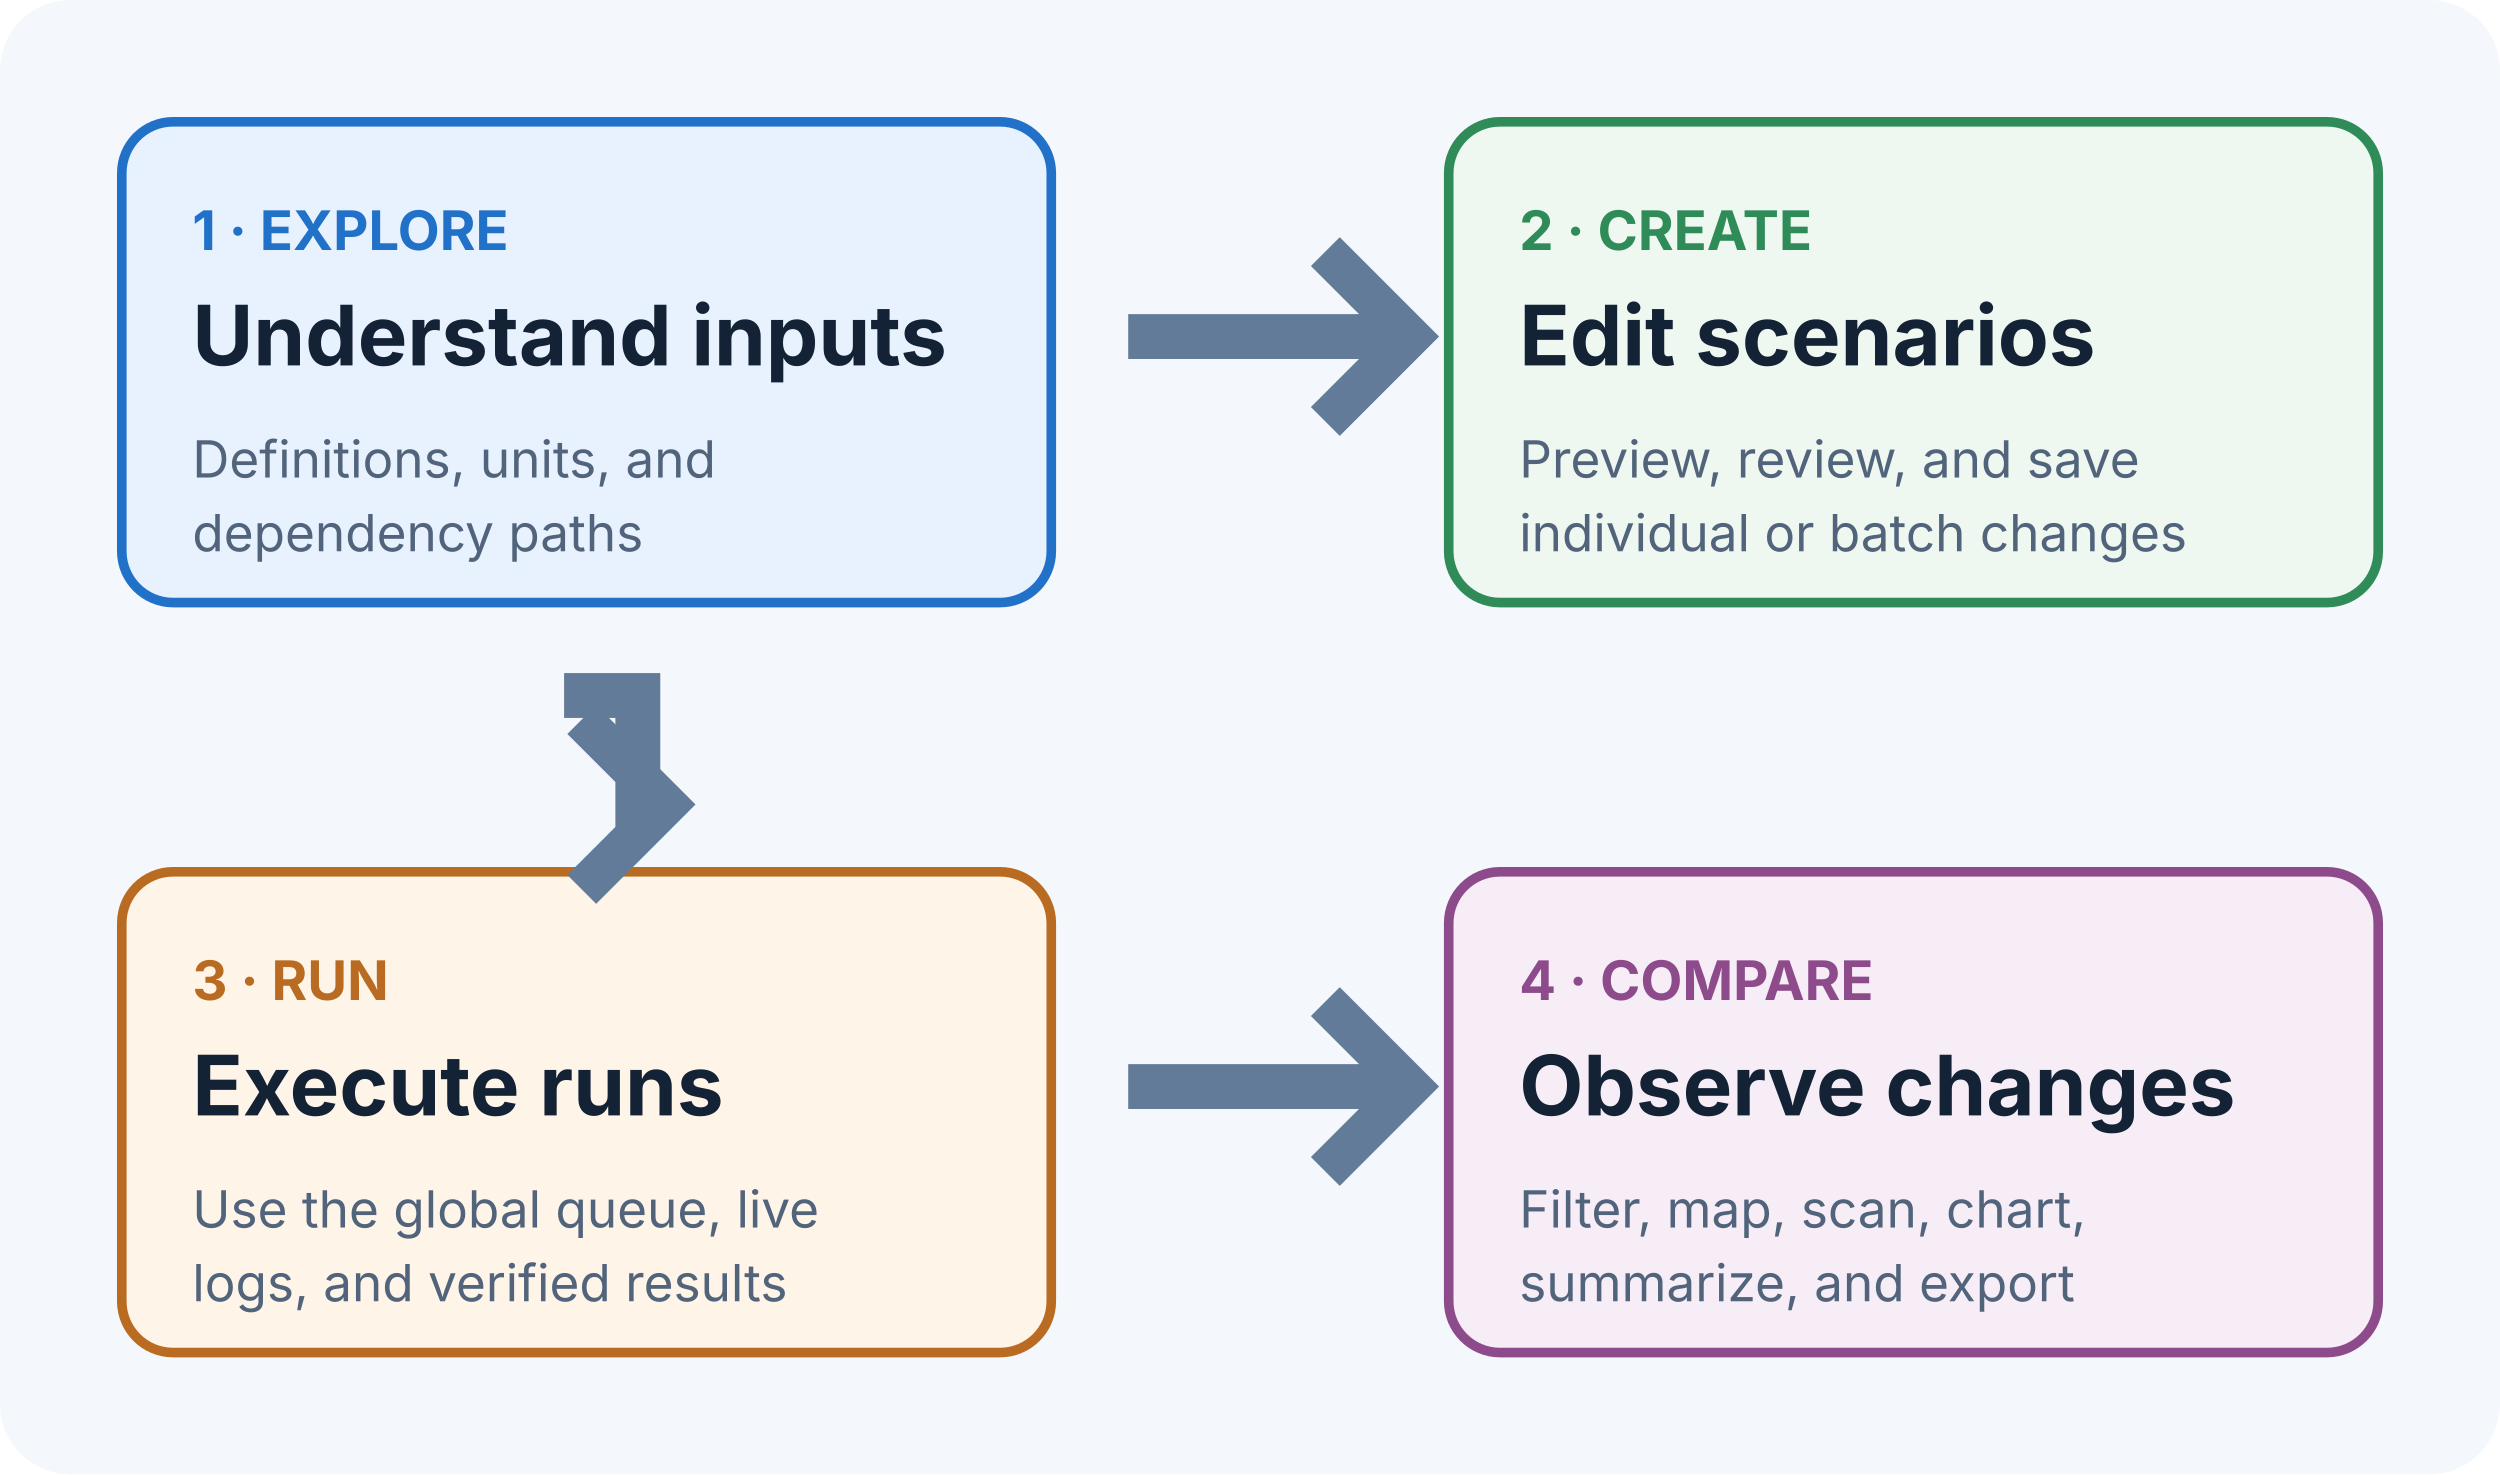
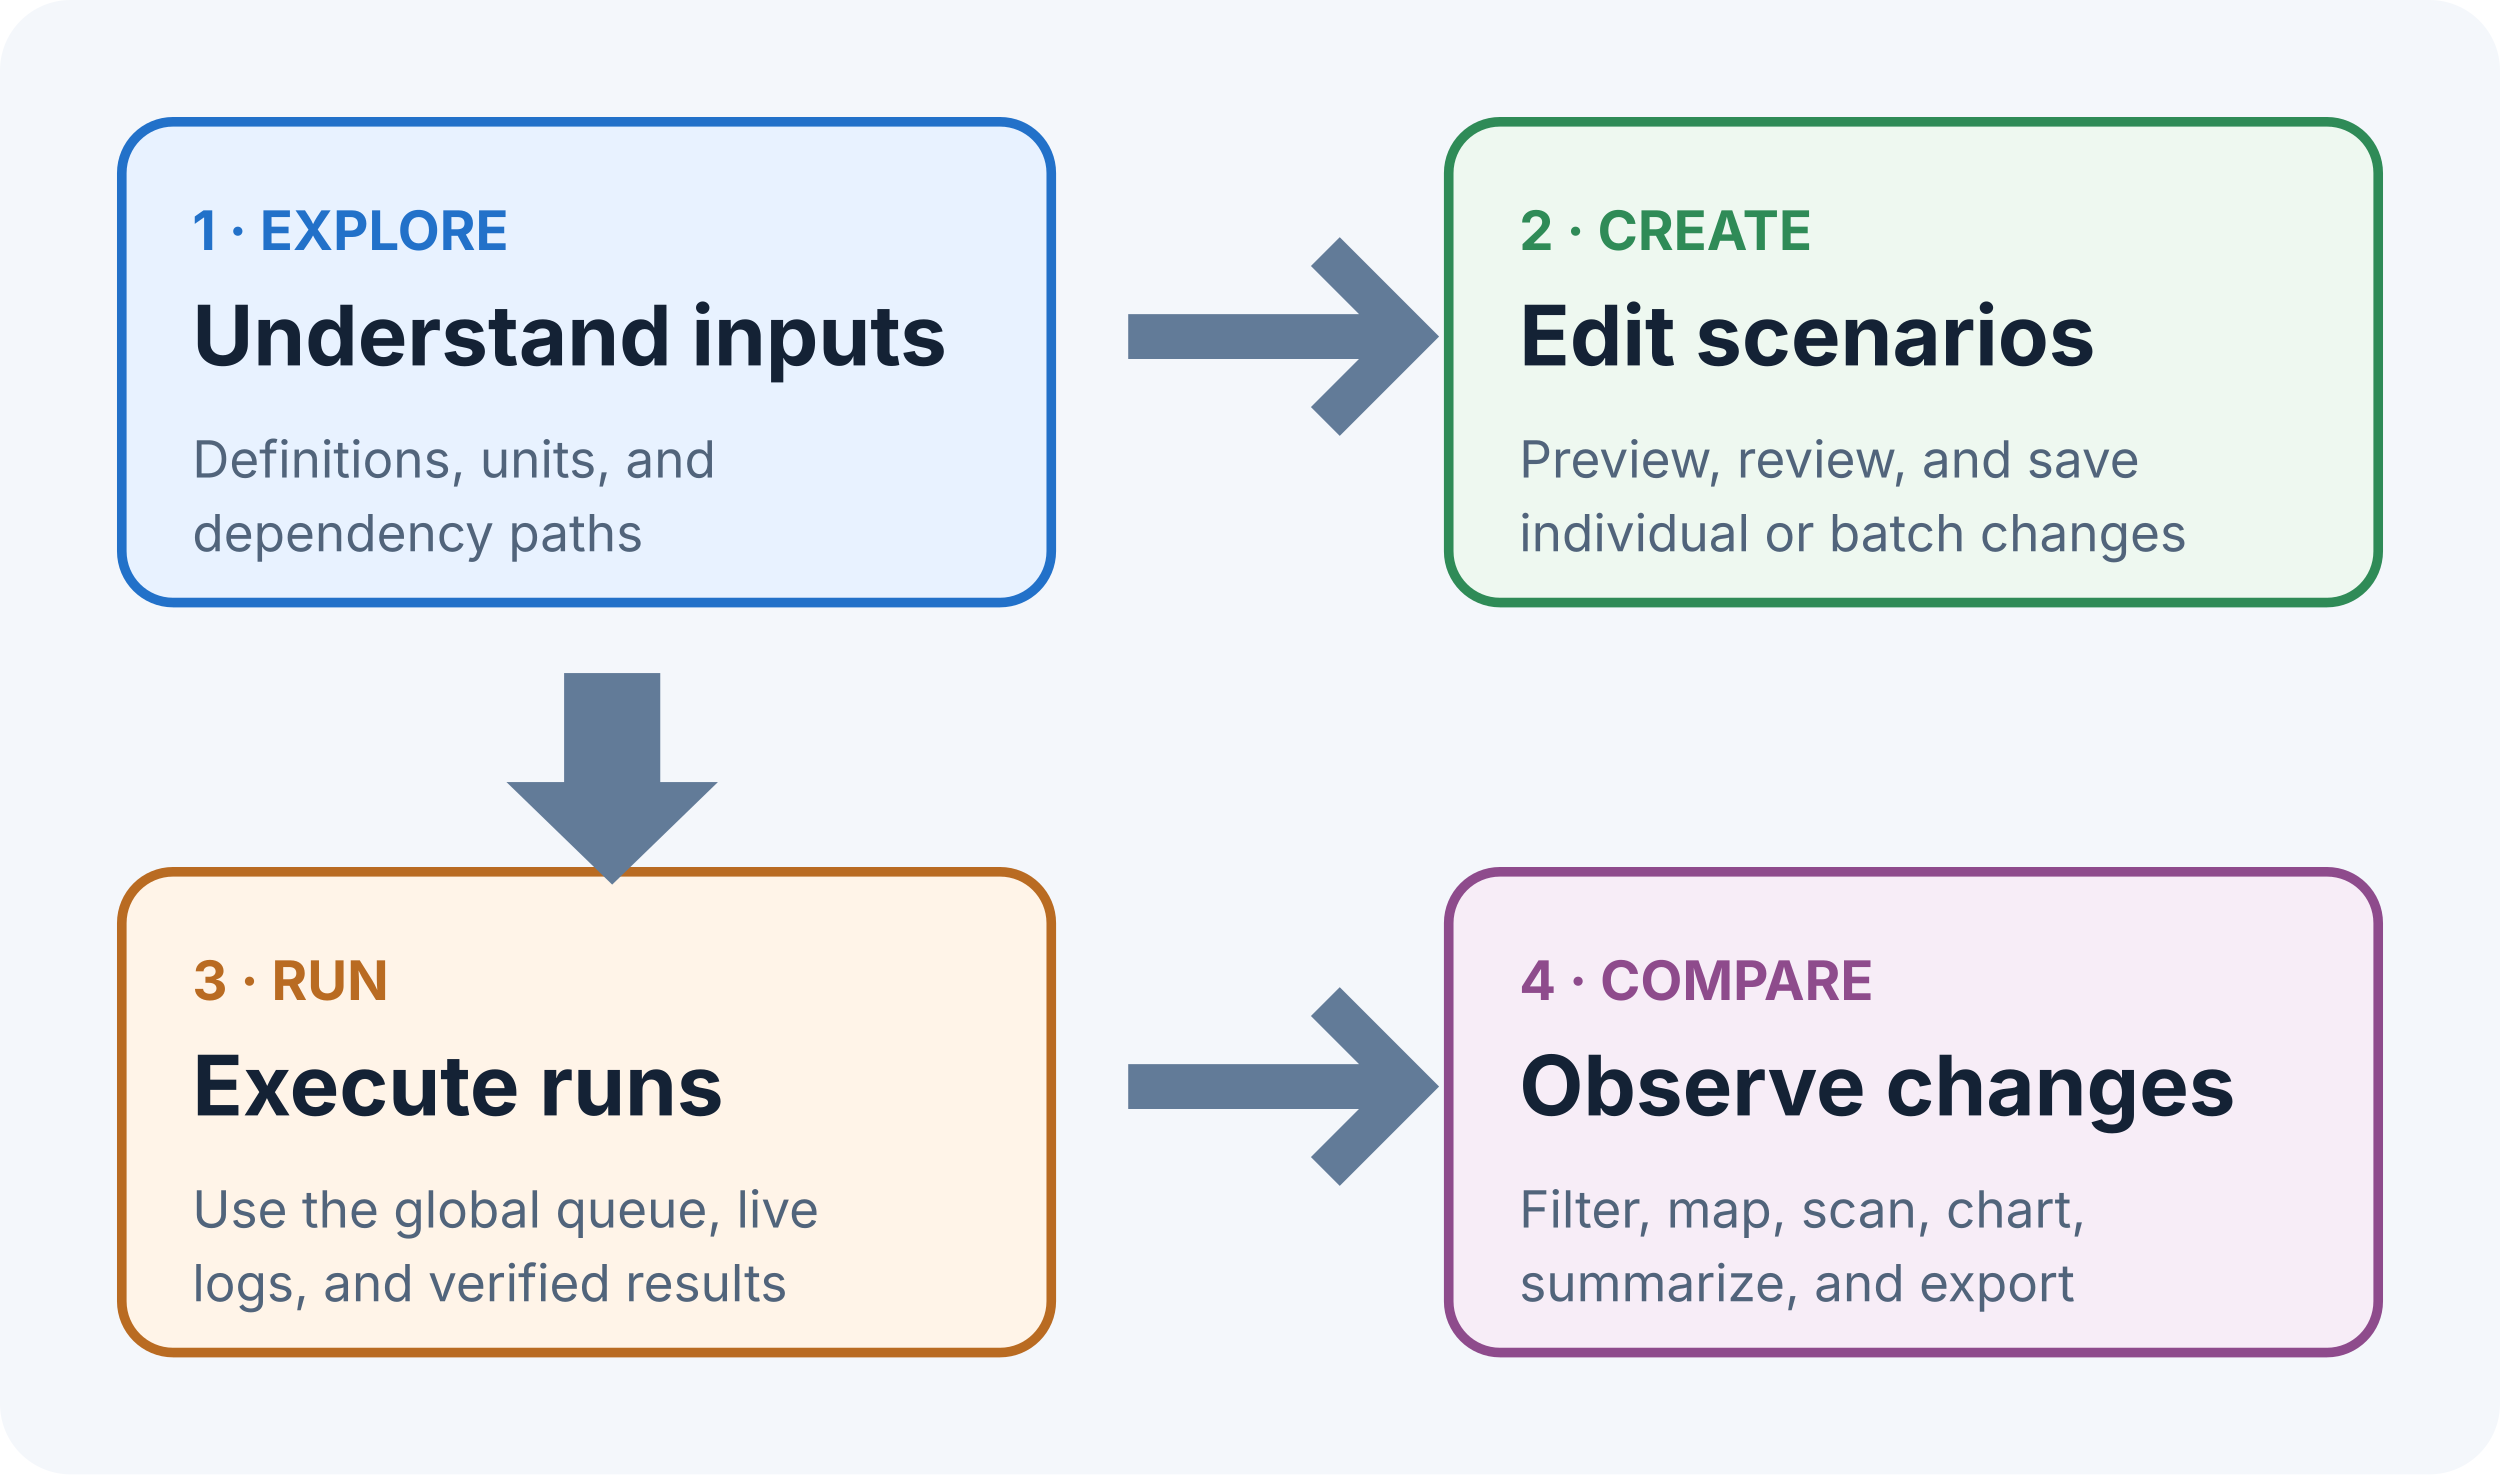
<svg xmlns="http://www.w3.org/2000/svg" width="780" height="460" viewBox="0 0 780 460" role="img" aria-labelledby="title desc">
  <rect width="780" height="460" rx="22" fill="#f4f7fb" />
  <g font-family="-apple-system,BlinkMacSystemFont,Segoe UI,sans-serif">
    <g transform="translate(38 38)">
      <rect width="290" height="150" rx="16" fill="#e8f2ff" stroke="#2271c9" stroke-width="3" />
      <text x="22" y="40" font-size="17" fill="#2271c9" font-weight="700">1 · EXPLORE</text>
      <text x="22" y="76" font-size="26" fill="#142235" font-weight="700">Understand inputs</text>
      <text x="22" y="111" font-size="16" fill="#51647b">Definitions, units, and</text>
      <text x="22" y="134" font-size="16" fill="#51647b">dependency paths</text>
    </g>
    <g transform="translate(452 38)">
      <rect width="290" height="150" rx="16" fill="#eef8f0" stroke="#2f8b57" stroke-width="3" />
      <text x="22" y="40" font-size="17" fill="#2f8b57" font-weight="700">2 · CREATE</text>
      <text x="22" y="76" font-size="26" fill="#142235" font-weight="700">Edit scenarios</text>
      <text x="22" y="111" font-size="16" fill="#51647b">Preview, review, and save</text>
      <text x="22" y="134" font-size="16" fill="#51647b">individual or batch changes</text>
    </g>
    <g transform="translate(38 272)">
      <rect width="290" height="150" rx="16" fill="#fff4e8" stroke="#b96b22" stroke-width="3" />
      <text x="22" y="40" font-size="17" fill="#b96b22" font-weight="700">3 · RUN</text>
      <text x="22" y="76" font-size="26" fill="#142235" font-weight="700">Execute runs</text>
      <text x="22" y="111" font-size="16" fill="#51647b">Use the global queue, live</text>
      <text x="22" y="134" font-size="16" fill="#51647b">logs, and verified results</text>
    </g>
    <g transform="translate(452 272)">
      <rect width="290" height="150" rx="16" fill="#f7edf7" stroke="#8e4b8c" stroke-width="3" />
      <text x="22" y="40" font-size="17" fill="#8e4b8c" font-weight="700">4 · COMPARE</text>
      <text x="22" y="76" font-size="26" fill="#142235" font-weight="700">Observe changes</text>
      <text x="22" y="111" font-size="16" fill="#51647b">Filter, map, scan, chart,</text>
      <text x="22" y="134" font-size="16" fill="#51647b">summarize, and export</text>
    </g>
    <g fill="#627b98">
      <path d="M352 98h72l-15-15 9-9 31 31-31 31-9-9 15-15h-72z" />
-       <path d="M176 210h30v34h-14v-20h-16z" />
-       <path d="M192 244l-15-15 9-9 31 31-31 31-9-9 15-15z" />
+       <path d="M176 210h30v34h18l-33 32-33-32h18z" />
      <path d="M352 332h72l-15-15 9-9 31 31-31 31-9-9 15-15h-72z" />
    </g>
  </g>
</svg>
